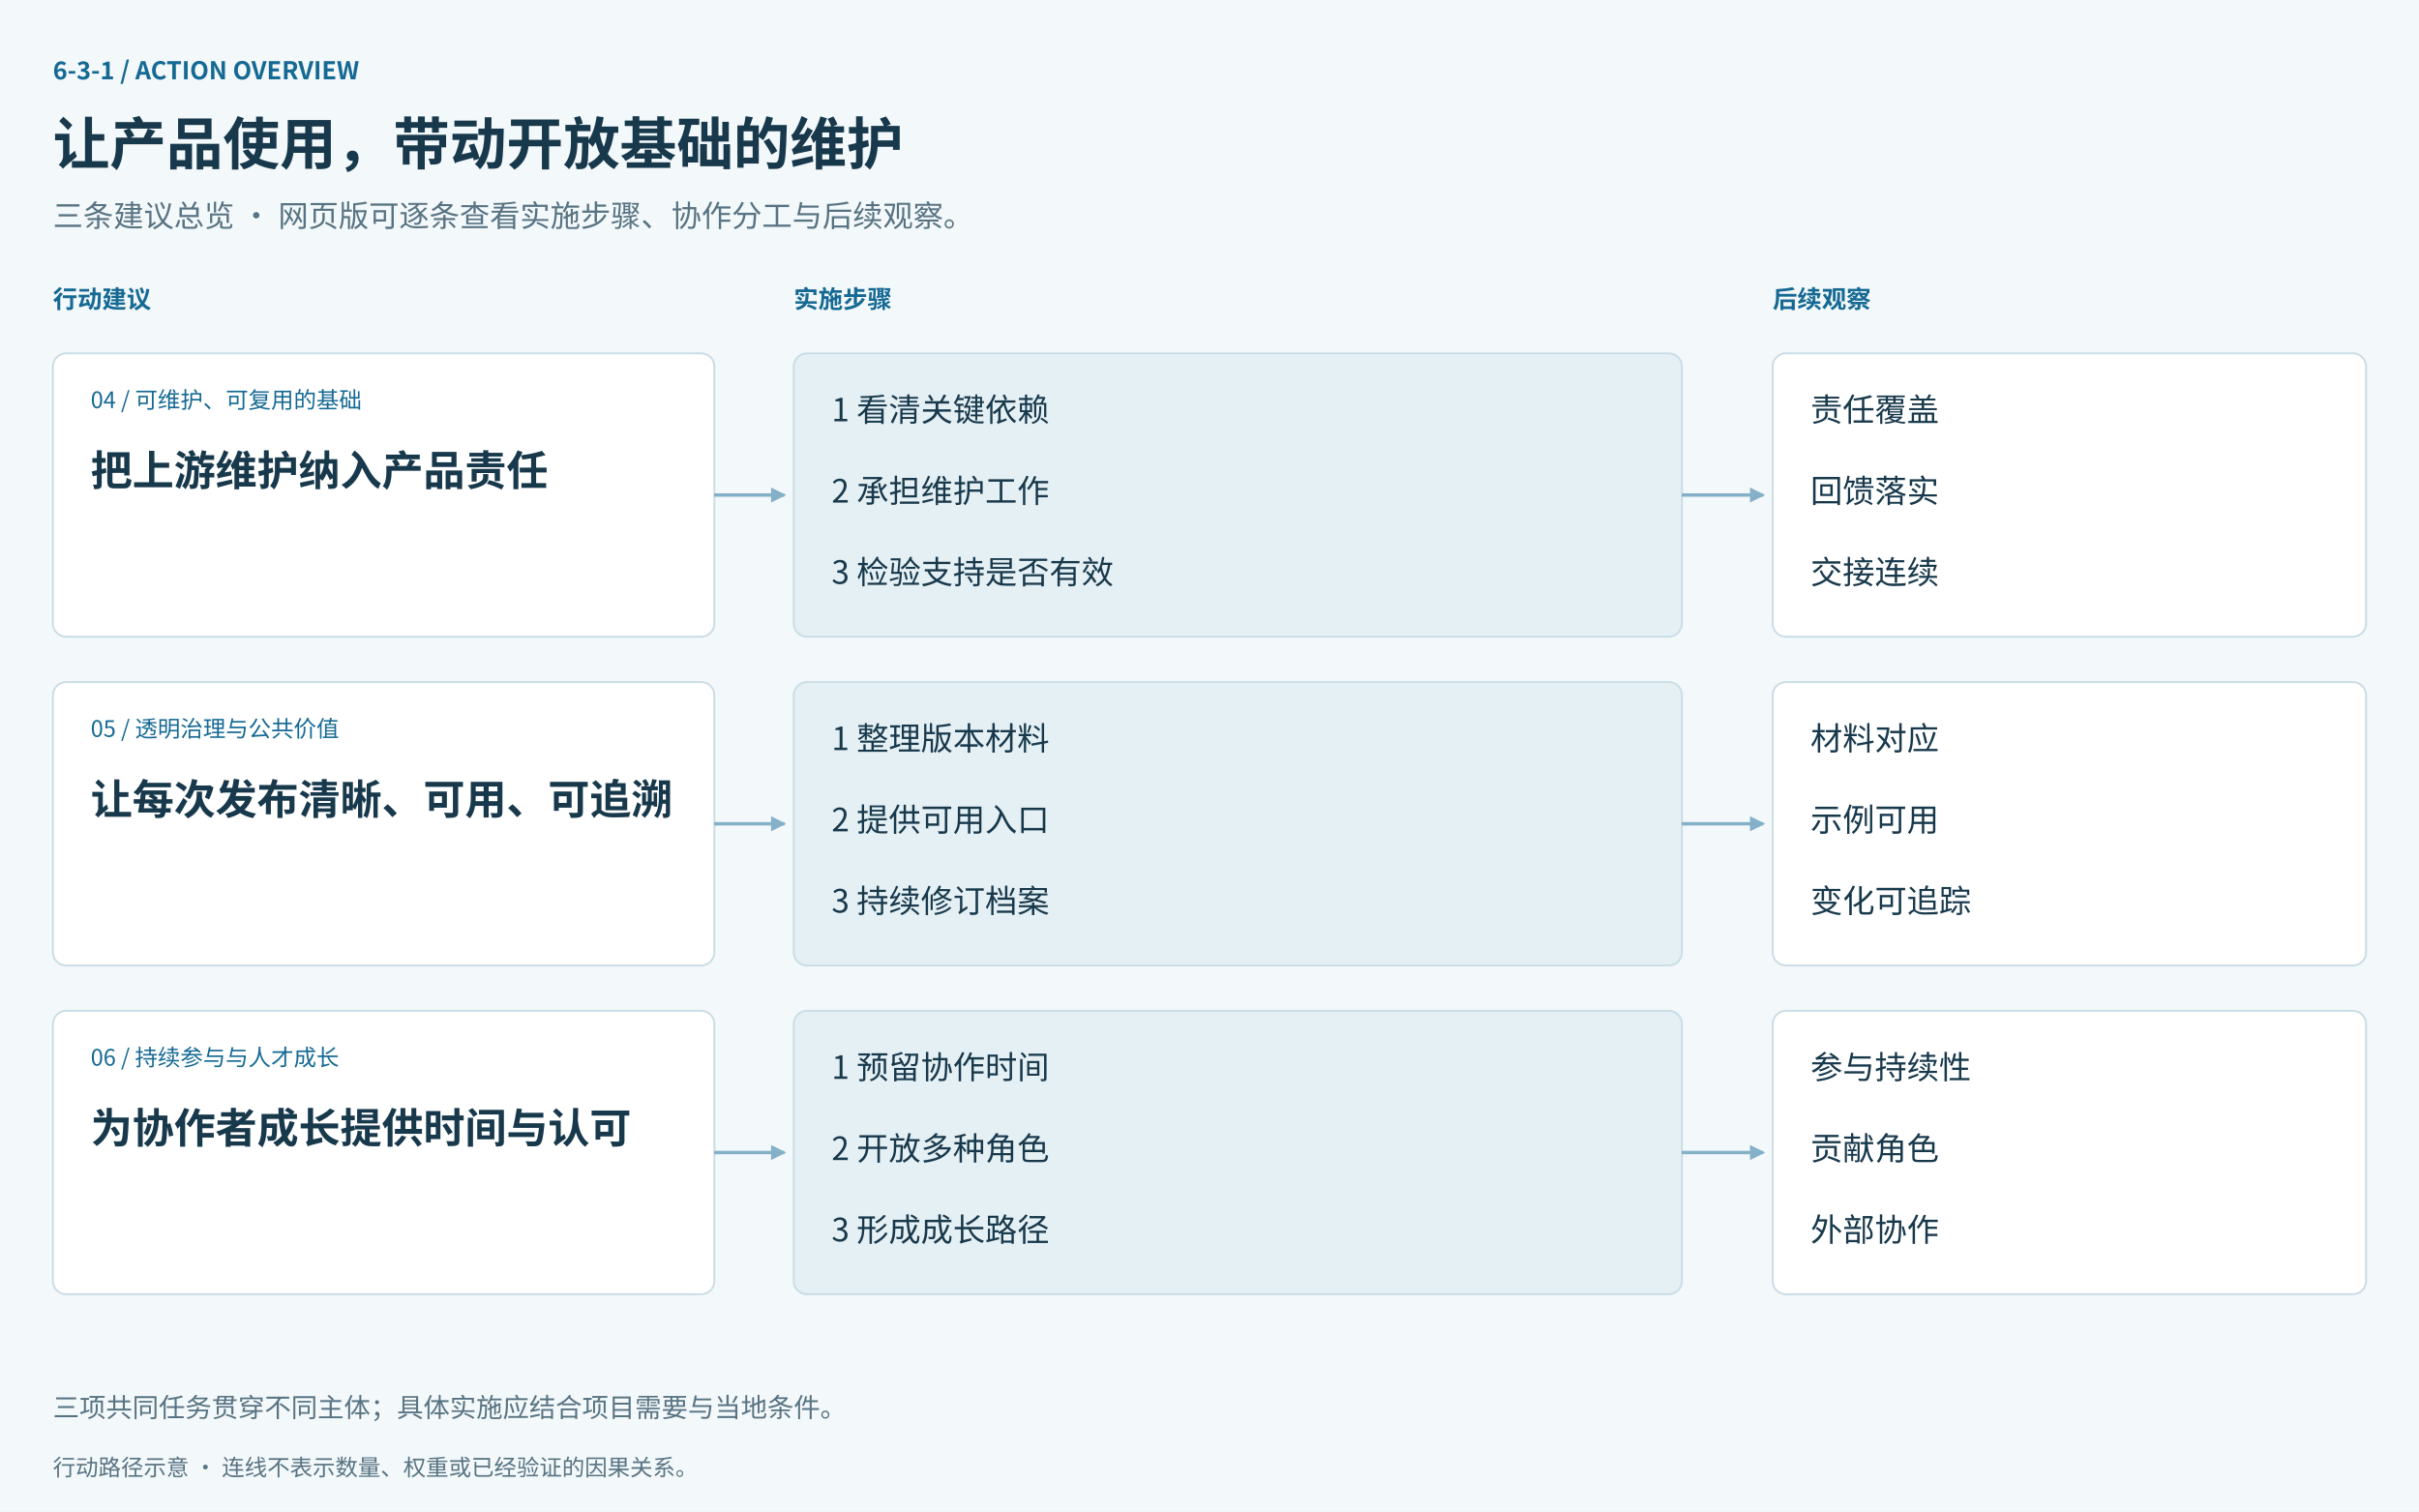
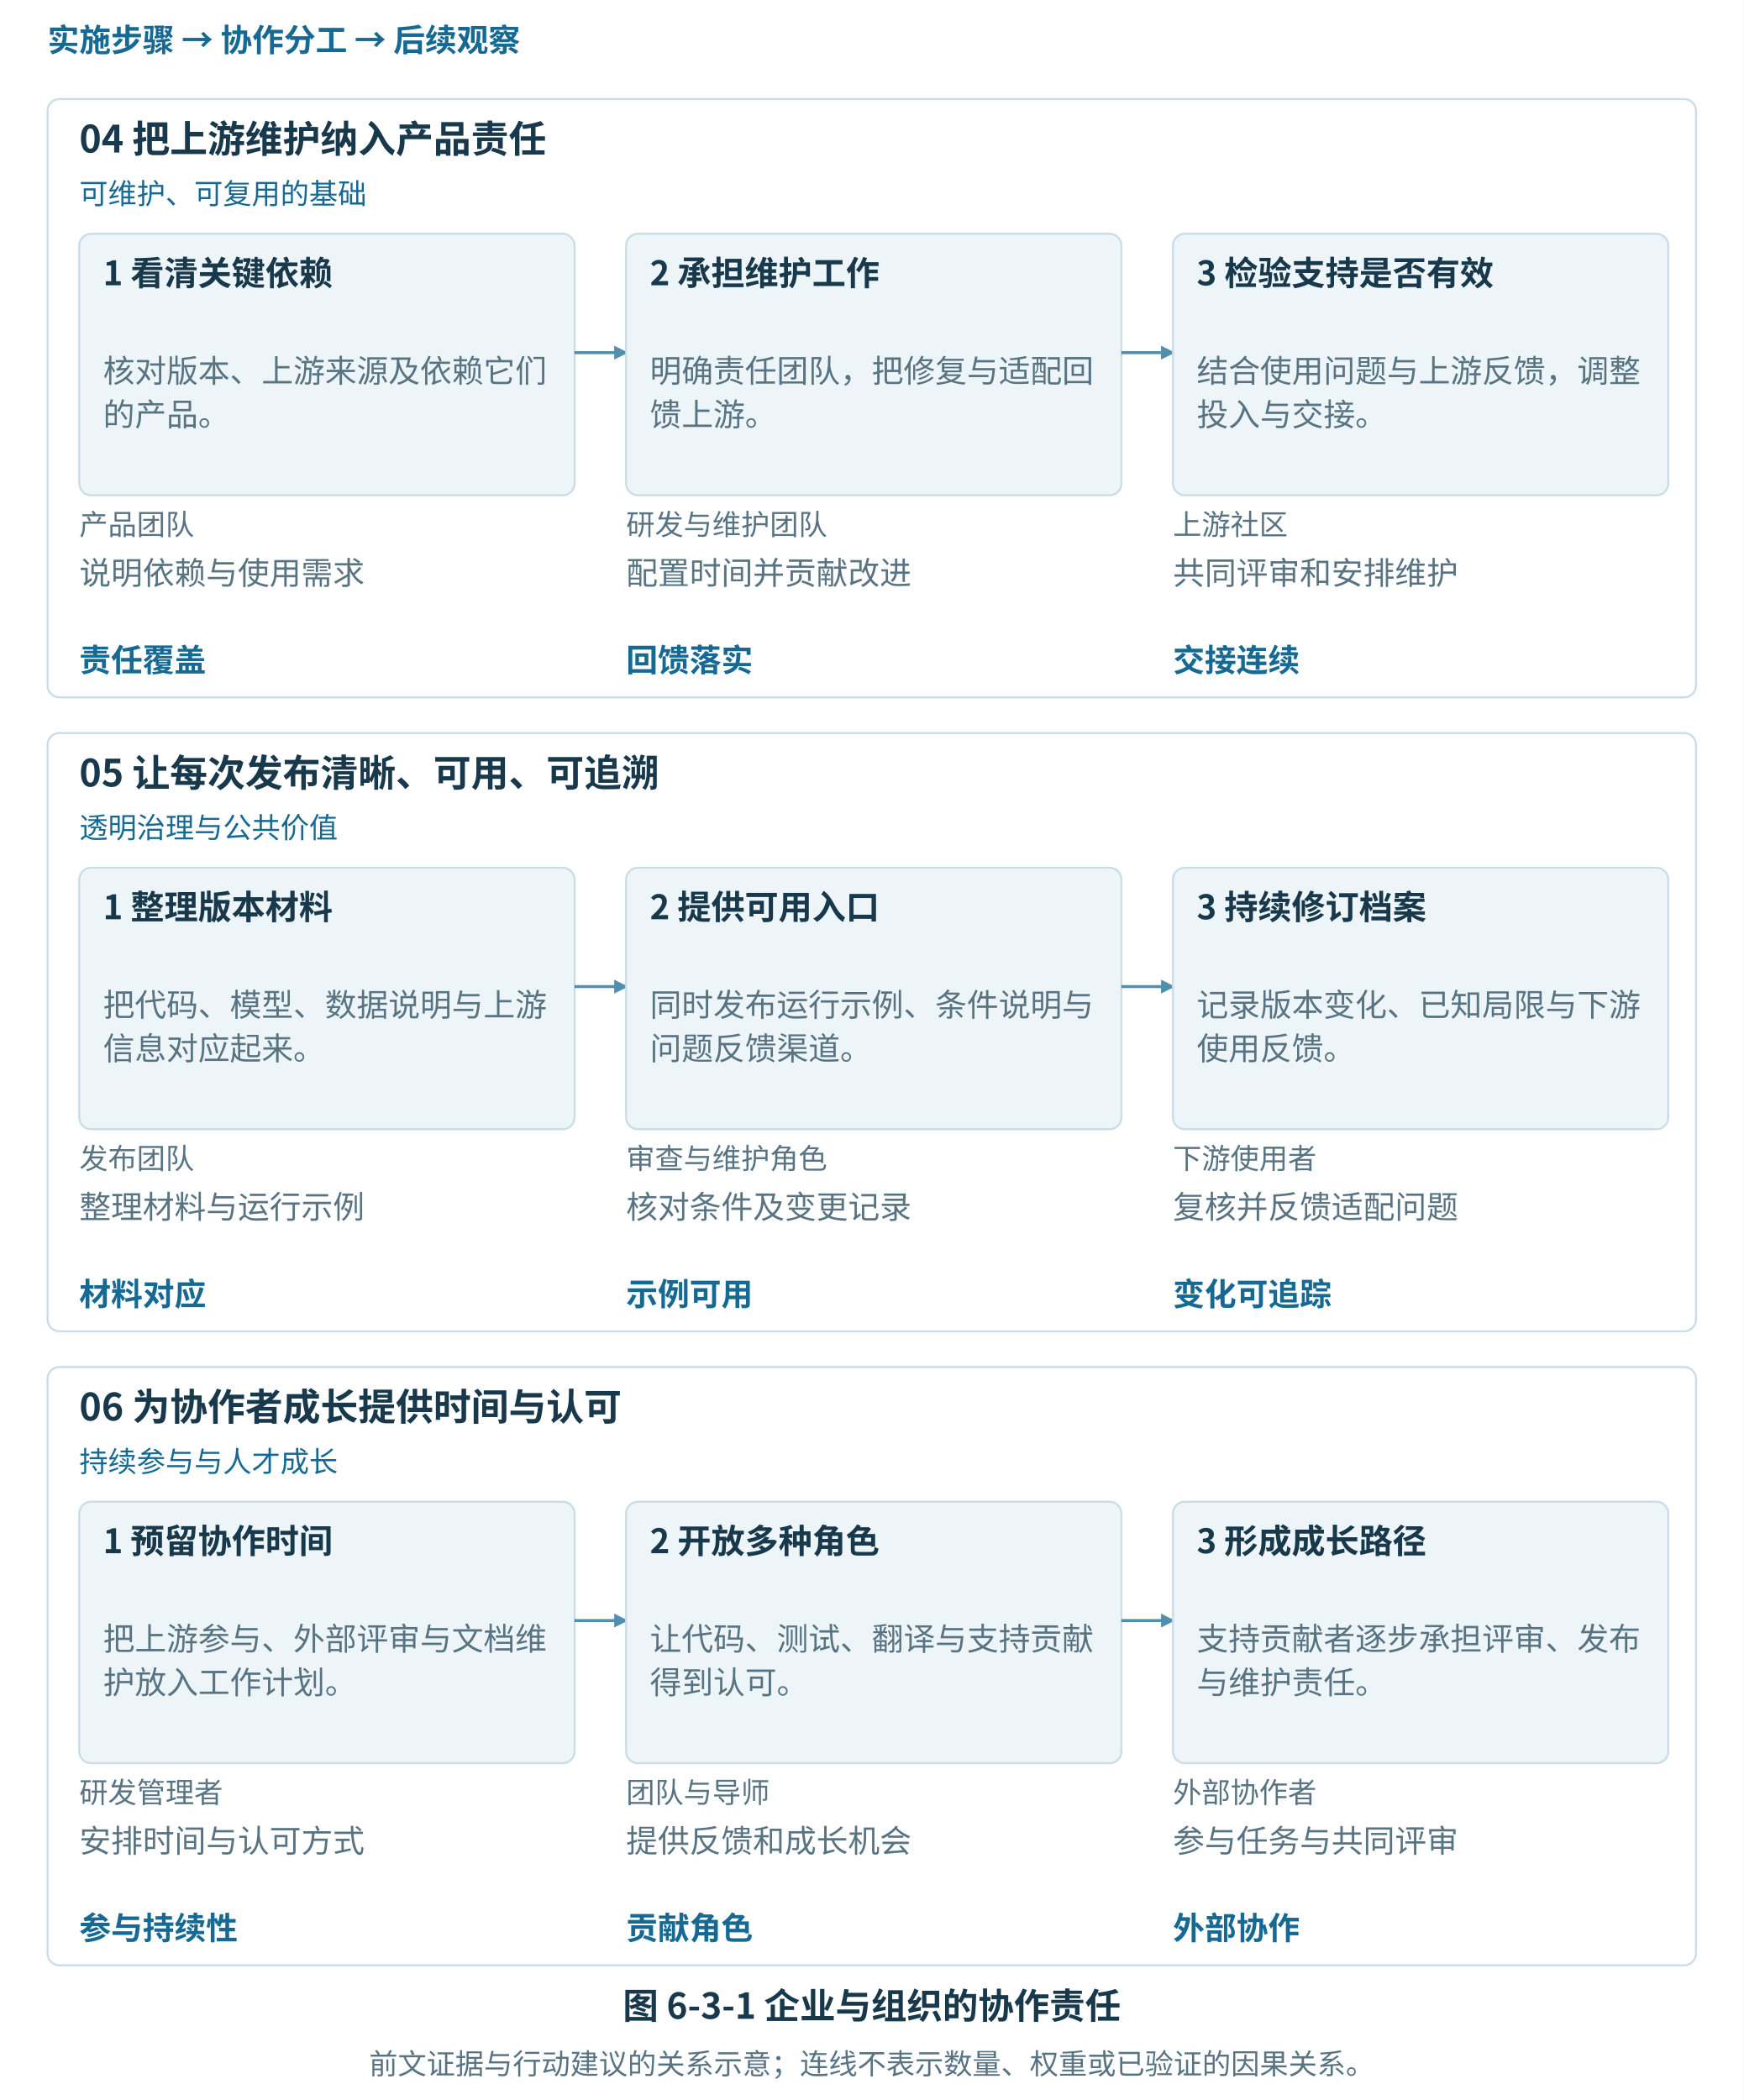
- <svg xmlns="http://www.w3.org/2000/svg" width="1280" height="800" viewBox="0 0 1280 800" role="img">
-   <rect width="1280" height="800" fill="#f3f8fa" />
+ <svg xmlns="http://www.w3.org/2000/svg" width="880" height="1060" viewBox="0 0 880 1060" role="img">
  <defs>
-     <marker id="arrow" markerWidth="8" markerHeight="8" refX="7" refY="4" orient="auto" markerUnits="userSpaceOnUse">
-       <path d="M0 0L8 4L0 8" fill="#156993" />
+     <marker id="arrow" markerWidth="7" markerHeight="7" refX="6" refY="3.5" orient="auto" markerUnits="userSpaceOnUse">
+       <path d="M0 0L7 3.5L0 7" fill="#156993" />
    </marker>
  </defs>
+   <rect width="880" height="1060" fill="#ffffff" />
  <g font-family="Noto Sans CJK SC,Arial,sans-serif" fill="#18394c">
-     <text x="28" y="42" font-size="13" font-weight="600" fill="#156993">6-3-1 / ACTION OVERVIEW</text>
-     <text x="28" y="87" font-size="30" font-weight="600" fill="#18394c">让产品使用，带动开放基础的维护</text>
-     <text x="28" y="120" font-size="16" font-weight="400" fill="#587382">三条建议总览 · 网页版可逐条查看实施步骤、协作分工与后续观察。</text>
-     <text x="28" y="163" font-size="13" font-weight="600" fill="#156993">行动建议</text>
-     <text x="420" y="163" font-size="13" font-weight="600" fill="#156993">实施步骤</text>
-     <text x="938" y="163" font-size="13" font-weight="600" fill="#156993">后续观察</text>
-     <rect x="28" y="187" width="350" height="150" rx="7" fill="#fff" stroke="#cadce5" />
-     <text x="48" y="216" font-size="12" font-weight="400" fill="#156993">04 / 可维护、可复用的基础</text>
-     <text x="48" y="257" font-size="22" font-weight="600" fill="#18394c">把上游维护纳入产品责任</text>
-     <path d="M378 262H415" stroke="#156993" stroke-width="1.8" fill="none" opacity="0.5" marker-end="url(#arrow)" />
-     <rect x="420" y="187" width="470" height="150" rx="7" fill="#e5f0f4" stroke="#cadce5" />
-     <text x="440" y="223" font-size="17" font-weight="400" fill="#18394c">1  看清关键依赖</text>
-     <text x="440" y="266" font-size="17" font-weight="400" fill="#18394c">2  承担维护工作</text>
-     <text x="440" y="309" font-size="17" font-weight="400" fill="#18394c">3  检验支持是否有效</text>
-     <path d="M890 262H933" stroke="#156993" stroke-width="1.8" fill="none" opacity="0.5" marker-end="url(#arrow)" />
-     <rect x="938" y="187" width="314" height="150" rx="7" fill="#fff" stroke="#cadce5" />
-     <text x="958" y="223" font-size="17" font-weight="400" fill="#18394c">责任覆盖</text>
-     <text x="958" y="266" font-size="17" font-weight="400" fill="#18394c">回馈落实</text>
-     <text x="958" y="309" font-size="17" font-weight="400" fill="#18394c">交接连续</text>
-     <rect x="28" y="361" width="350" height="150" rx="7" fill="#fff" stroke="#cadce5" />
-     <text x="48" y="390" font-size="12" font-weight="400" fill="#156993">05 / 透明治理与公共价值</text>
-     <text x="48" y="431" font-size="22" font-weight="600" fill="#18394c">让每次发布清晰、可用、可追溯</text>
-     <path d="M378 436H415" stroke="#156993" stroke-width="1.8" fill="none" opacity="0.5" marker-end="url(#arrow)" />
-     <rect x="420" y="361" width="470" height="150" rx="7" fill="#e5f0f4" stroke="#cadce5" />
-     <text x="440" y="397" font-size="17" font-weight="400" fill="#18394c">1  整理版本材料</text>
-     <text x="440" y="440" font-size="17" font-weight="400" fill="#18394c">2  提供可用入口</text>
-     <text x="440" y="483" font-size="17" font-weight="400" fill="#18394c">3  持续修订档案</text>
-     <path d="M890 436H933" stroke="#156993" stroke-width="1.8" fill="none" opacity="0.5" marker-end="url(#arrow)" />
-     <rect x="938" y="361" width="314" height="150" rx="7" fill="#fff" stroke="#cadce5" />
-     <text x="958" y="397" font-size="17" font-weight="400" fill="#18394c">材料对应</text>
-     <text x="958" y="440" font-size="17" font-weight="400" fill="#18394c">示例可用</text>
-     <text x="958" y="483" font-size="17" font-weight="400" fill="#18394c">变化可追踪</text>
-     <rect x="28" y="535" width="350" height="150" rx="7" fill="#fff" stroke="#cadce5" />
-     <text x="48" y="564" font-size="12" font-weight="400" fill="#156993">06 / 持续参与与人才成长</text>
-     <text x="48" y="605" font-size="22" font-weight="600" fill="#18394c">为协作者成长提供时间与认可</text>
-     <path d="M378 610H415" stroke="#156993" stroke-width="1.8" fill="none" opacity="0.5" marker-end="url(#arrow)" />
-     <rect x="420" y="535" width="470" height="150" rx="7" fill="#e5f0f4" stroke="#cadce5" />
-     <text x="440" y="571" font-size="17" font-weight="400" fill="#18394c">1  预留协作时间</text>
-     <text x="440" y="614" font-size="17" font-weight="400" fill="#18394c">2  开放多种角色</text>
-     <text x="440" y="657" font-size="17" font-weight="400" fill="#18394c">3  形成成长路径</text>
-     <path d="M890 610H933" stroke="#156993" stroke-width="1.8" fill="none" opacity="0.5" marker-end="url(#arrow)" />
-     <rect x="938" y="535" width="314" height="150" rx="7" fill="#fff" stroke="#cadce5" />
-     <text x="958" y="571" font-size="17" font-weight="400" fill="#18394c">参与持续性</text>
-     <text x="958" y="614" font-size="17" font-weight="400" fill="#18394c">贡献角色</text>
-     <text x="958" y="657" font-size="17" font-weight="400" fill="#18394c">外部协作</text>
-     <text x="28" y="750" font-size="14" font-weight="400" fill="#587382">三项共同任务贯穿不同主体；具体实施应结合项目需要与当地条件。</text>
-     <text x="28" y="781" font-size="12" font-weight="400" fill="#587382">行动路径示意 · 连线不表示数量、权重或已经验证的因果关系。</text>
+     <text x="24" y="26" text-anchor="start" font-size="16" font-weight="600" fill="#156993">实施步骤 → 协作分工 → 后续观察</text>
+     <rect x="24" y="50" width="832" height="302" rx="6" fill="#ffffff" stroke="#cadce5" />
+     <text x="40" y="77" text-anchor="start" font-size="19" font-weight="600" fill="#18394c">04  把上游维护纳入产品责任</text>
+     <text x="40" y="103" text-anchor="start" font-size="14.5" font-weight="400" fill="#156993">可维护、可复用的基础</text>
+     <rect x="40" y="118" width="250" height="132" rx="6" fill="#edf5f8" stroke="#cadce5" />
+     <text x="52" y="144" text-anchor="start" font-size="17" font-weight="600" fill="#18394c">1  看清关键依赖</text>
+     <text x="52" y="193" text-anchor="start" font-size="16" font-weight="400" fill="#587382">核对版本、上游来源及依赖它们</text>
+     <text x="52" y="215" text-anchor="start" font-size="16" font-weight="400" fill="#587382">的产品。</text>
+     <path d="M290 178H316" stroke="#156993" stroke-width="1.5" fill="none" opacity="0.75" marker-end="url(#arrow)" />
+     <text x="40" y="270" text-anchor="start" font-size="14.5" font-weight="400" fill="#587382">产品团队</text>
+     <text x="40" y="295" text-anchor="start" font-size="16" font-weight="400" fill="#587382">说明依赖与使用需求</text>
+     <text x="40" y="339" text-anchor="start" font-size="16" font-weight="600" fill="#156993">责任覆盖</text>
+     <rect x="316" y="118" width="250" height="132" rx="6" fill="#edf5f8" stroke="#cadce5" />
+     <text x="328" y="144" text-anchor="start" font-size="17" font-weight="600" fill="#18394c">2  承担维护工作</text>
+     <text x="328" y="193" text-anchor="start" font-size="16" font-weight="400" fill="#587382">明确责任团队，把修复与适配回</text>
+     <text x="328" y="215" text-anchor="start" font-size="16" font-weight="400" fill="#587382">馈上游。</text>
+     <path d="M566 178H592" stroke="#156993" stroke-width="1.5" fill="none" opacity="0.75" marker-end="url(#arrow)" />
+     <text x="316" y="270" text-anchor="start" font-size="14.5" font-weight="400" fill="#587382">研发与维护团队</text>
+     <text x="316" y="295" text-anchor="start" font-size="16" font-weight="400" fill="#587382">配置时间并贡献改进</text>
+     <text x="316" y="339" text-anchor="start" font-size="16" font-weight="600" fill="#156993">回馈落实</text>
+     <rect x="592" y="118" width="250" height="132" rx="6" fill="#edf5f8" stroke="#cadce5" />
+     <text x="604" y="144" text-anchor="start" font-size="17" font-weight="600" fill="#18394c">3  检验支持是否有效</text>
+     <text x="604" y="193" text-anchor="start" font-size="16" font-weight="400" fill="#587382">结合使用问题与上游反馈，调整</text>
+     <text x="604" y="215" text-anchor="start" font-size="16" font-weight="400" fill="#587382">投入与交接。</text>
+     <text x="592" y="270" text-anchor="start" font-size="14.5" font-weight="400" fill="#587382">上游社区</text>
+     <text x="592" y="295" text-anchor="start" font-size="16" font-weight="400" fill="#587382">共同评审和安排维护</text>
+     <text x="592" y="339" text-anchor="start" font-size="16" font-weight="600" fill="#156993">交接连续</text>
+     <rect x="24" y="370" width="832" height="302" rx="6" fill="#ffffff" stroke="#cadce5" />
+     <text x="40" y="397" text-anchor="start" font-size="19" font-weight="600" fill="#18394c">05  让每次发布清晰、可用、可追溯</text>
+     <text x="40" y="423" text-anchor="start" font-size="14.5" font-weight="400" fill="#156993">透明治理与公共价值</text>
+     <rect x="40" y="438" width="250" height="132" rx="6" fill="#edf5f8" stroke="#cadce5" />
+     <text x="52" y="464" text-anchor="start" font-size="17" font-weight="600" fill="#18394c">1  整理版本材料</text>
+     <text x="52" y="513" text-anchor="start" font-size="16" font-weight="400" fill="#587382">把代码、模型、数据说明与上游</text>
+     <text x="52" y="535" text-anchor="start" font-size="16" font-weight="400" fill="#587382">信息对应起来。</text>
+     <path d="M290 498H316" stroke="#156993" stroke-width="1.5" fill="none" opacity="0.75" marker-end="url(#arrow)" />
+     <text x="40" y="590" text-anchor="start" font-size="14.5" font-weight="400" fill="#587382">发布团队</text>
+     <text x="40" y="615" text-anchor="start" font-size="16" font-weight="400" fill="#587382">整理材料与运行示例</text>
+     <text x="40" y="659" text-anchor="start" font-size="16" font-weight="600" fill="#156993">材料对应</text>
+     <rect x="316" y="438" width="250" height="132" rx="6" fill="#edf5f8" stroke="#cadce5" />
+     <text x="328" y="464" text-anchor="start" font-size="17" font-weight="600" fill="#18394c">2  提供可用入口</text>
+     <text x="328" y="513" text-anchor="start" font-size="16" font-weight="400" fill="#587382">同时发布运行示例、条件说明与</text>
+     <text x="328" y="535" text-anchor="start" font-size="16" font-weight="400" fill="#587382">问题反馈渠道。</text>
+     <path d="M566 498H592" stroke="#156993" stroke-width="1.5" fill="none" opacity="0.75" marker-end="url(#arrow)" />
+     <text x="316" y="590" text-anchor="start" font-size="14.5" font-weight="400" fill="#587382">审查与维护角色</text>
+     <text x="316" y="615" text-anchor="start" font-size="16" font-weight="400" fill="#587382">核对条件及变更记录</text>
+     <text x="316" y="659" text-anchor="start" font-size="16" font-weight="600" fill="#156993">示例可用</text>
+     <rect x="592" y="438" width="250" height="132" rx="6" fill="#edf5f8" stroke="#cadce5" />
+     <text x="604" y="464" text-anchor="start" font-size="17" font-weight="600" fill="#18394c">3  持续修订档案</text>
+     <text x="604" y="513" text-anchor="start" font-size="16" font-weight="400" fill="#587382">记录版本变化、已知局限与下游</text>
+     <text x="604" y="535" text-anchor="start" font-size="16" font-weight="400" fill="#587382">使用反馈。</text>
+     <text x="592" y="590" text-anchor="start" font-size="14.5" font-weight="400" fill="#587382">下游使用者</text>
+     <text x="592" y="615" text-anchor="start" font-size="16" font-weight="400" fill="#587382">复核并反馈适配问题</text>
+     <text x="592" y="659" text-anchor="start" font-size="16" font-weight="600" fill="#156993">变化可追踪</text>
+     <rect x="24" y="690" width="832" height="302" rx="6" fill="#ffffff" stroke="#cadce5" />
+     <text x="40" y="717" text-anchor="start" font-size="19" font-weight="600" fill="#18394c">06  为协作者成长提供时间与认可</text>
+     <text x="40" y="743" text-anchor="start" font-size="14.5" font-weight="400" fill="#156993">持续参与与人才成长</text>
+     <rect x="40" y="758" width="250" height="132" rx="6" fill="#edf5f8" stroke="#cadce5" />
+     <text x="52" y="784" text-anchor="start" font-size="17" font-weight="600" fill="#18394c">1  预留协作时间</text>
+     <text x="52" y="833" text-anchor="start" font-size="16" font-weight="400" fill="#587382">把上游参与、外部评审与文档维</text>
+     <text x="52" y="855" text-anchor="start" font-size="16" font-weight="400" fill="#587382">护放入工作计划。</text>
+     <path d="M290 818H316" stroke="#156993" stroke-width="1.5" fill="none" opacity="0.75" marker-end="url(#arrow)" />
+     <text x="40" y="910" text-anchor="start" font-size="14.5" font-weight="400" fill="#587382">研发管理者</text>
+     <text x="40" y="935" text-anchor="start" font-size="16" font-weight="400" fill="#587382">安排时间与认可方式</text>
+     <text x="40" y="979" text-anchor="start" font-size="16" font-weight="600" fill="#156993">参与持续性</text>
+     <rect x="316" y="758" width="250" height="132" rx="6" fill="#edf5f8" stroke="#cadce5" />
+     <text x="328" y="784" text-anchor="start" font-size="17" font-weight="600" fill="#18394c">2  开放多种角色</text>
+     <text x="328" y="833" text-anchor="start" font-size="16" font-weight="400" fill="#587382">让代码、测试、翻译与支持贡献</text>
+     <text x="328" y="855" text-anchor="start" font-size="16" font-weight="400" fill="#587382">得到认可。</text>
+     <path d="M566 818H592" stroke="#156993" stroke-width="1.5" fill="none" opacity="0.75" marker-end="url(#arrow)" />
+     <text x="316" y="910" text-anchor="start" font-size="14.5" font-weight="400" fill="#587382">团队与导师</text>
+     <text x="316" y="935" text-anchor="start" font-size="16" font-weight="400" fill="#587382">提供反馈和成长机会</text>
+     <text x="316" y="979" text-anchor="start" font-size="16" font-weight="600" fill="#156993">贡献角色</text>
+     <rect x="592" y="758" width="250" height="132" rx="6" fill="#edf5f8" stroke="#cadce5" />
+     <text x="604" y="784" text-anchor="start" font-size="17" font-weight="600" fill="#18394c">3  形成成长路径</text>
+     <text x="604" y="833" text-anchor="start" font-size="16" font-weight="400" fill="#587382">支持贡献者逐步承担评审、发布</text>
+     <text x="604" y="855" text-anchor="start" font-size="16" font-weight="400" fill="#587382">与维护责任。</text>
+     <text x="592" y="910" text-anchor="start" font-size="14.5" font-weight="400" fill="#587382">外部协作者</text>
+     <text x="592" y="935" text-anchor="start" font-size="16" font-weight="400" fill="#587382">参与任务与共同评审</text>
+     <text x="592" y="979" text-anchor="start" font-size="16" font-weight="600" fill="#156993">外部协作</text>
+     <text x="440" y="1019" text-anchor="middle" font-size="18" font-weight="600" fill="#18394c">图 6-3-1 企业与组织的协作责任</text>
+     <text x="440" y="1047" text-anchor="middle" font-size="14.5" font-weight="400" fill="#587382">前文证据与行动建议的关系示意；连线不表示数量、权重或已验证的因果关系。</text>
  </g>
</svg>
